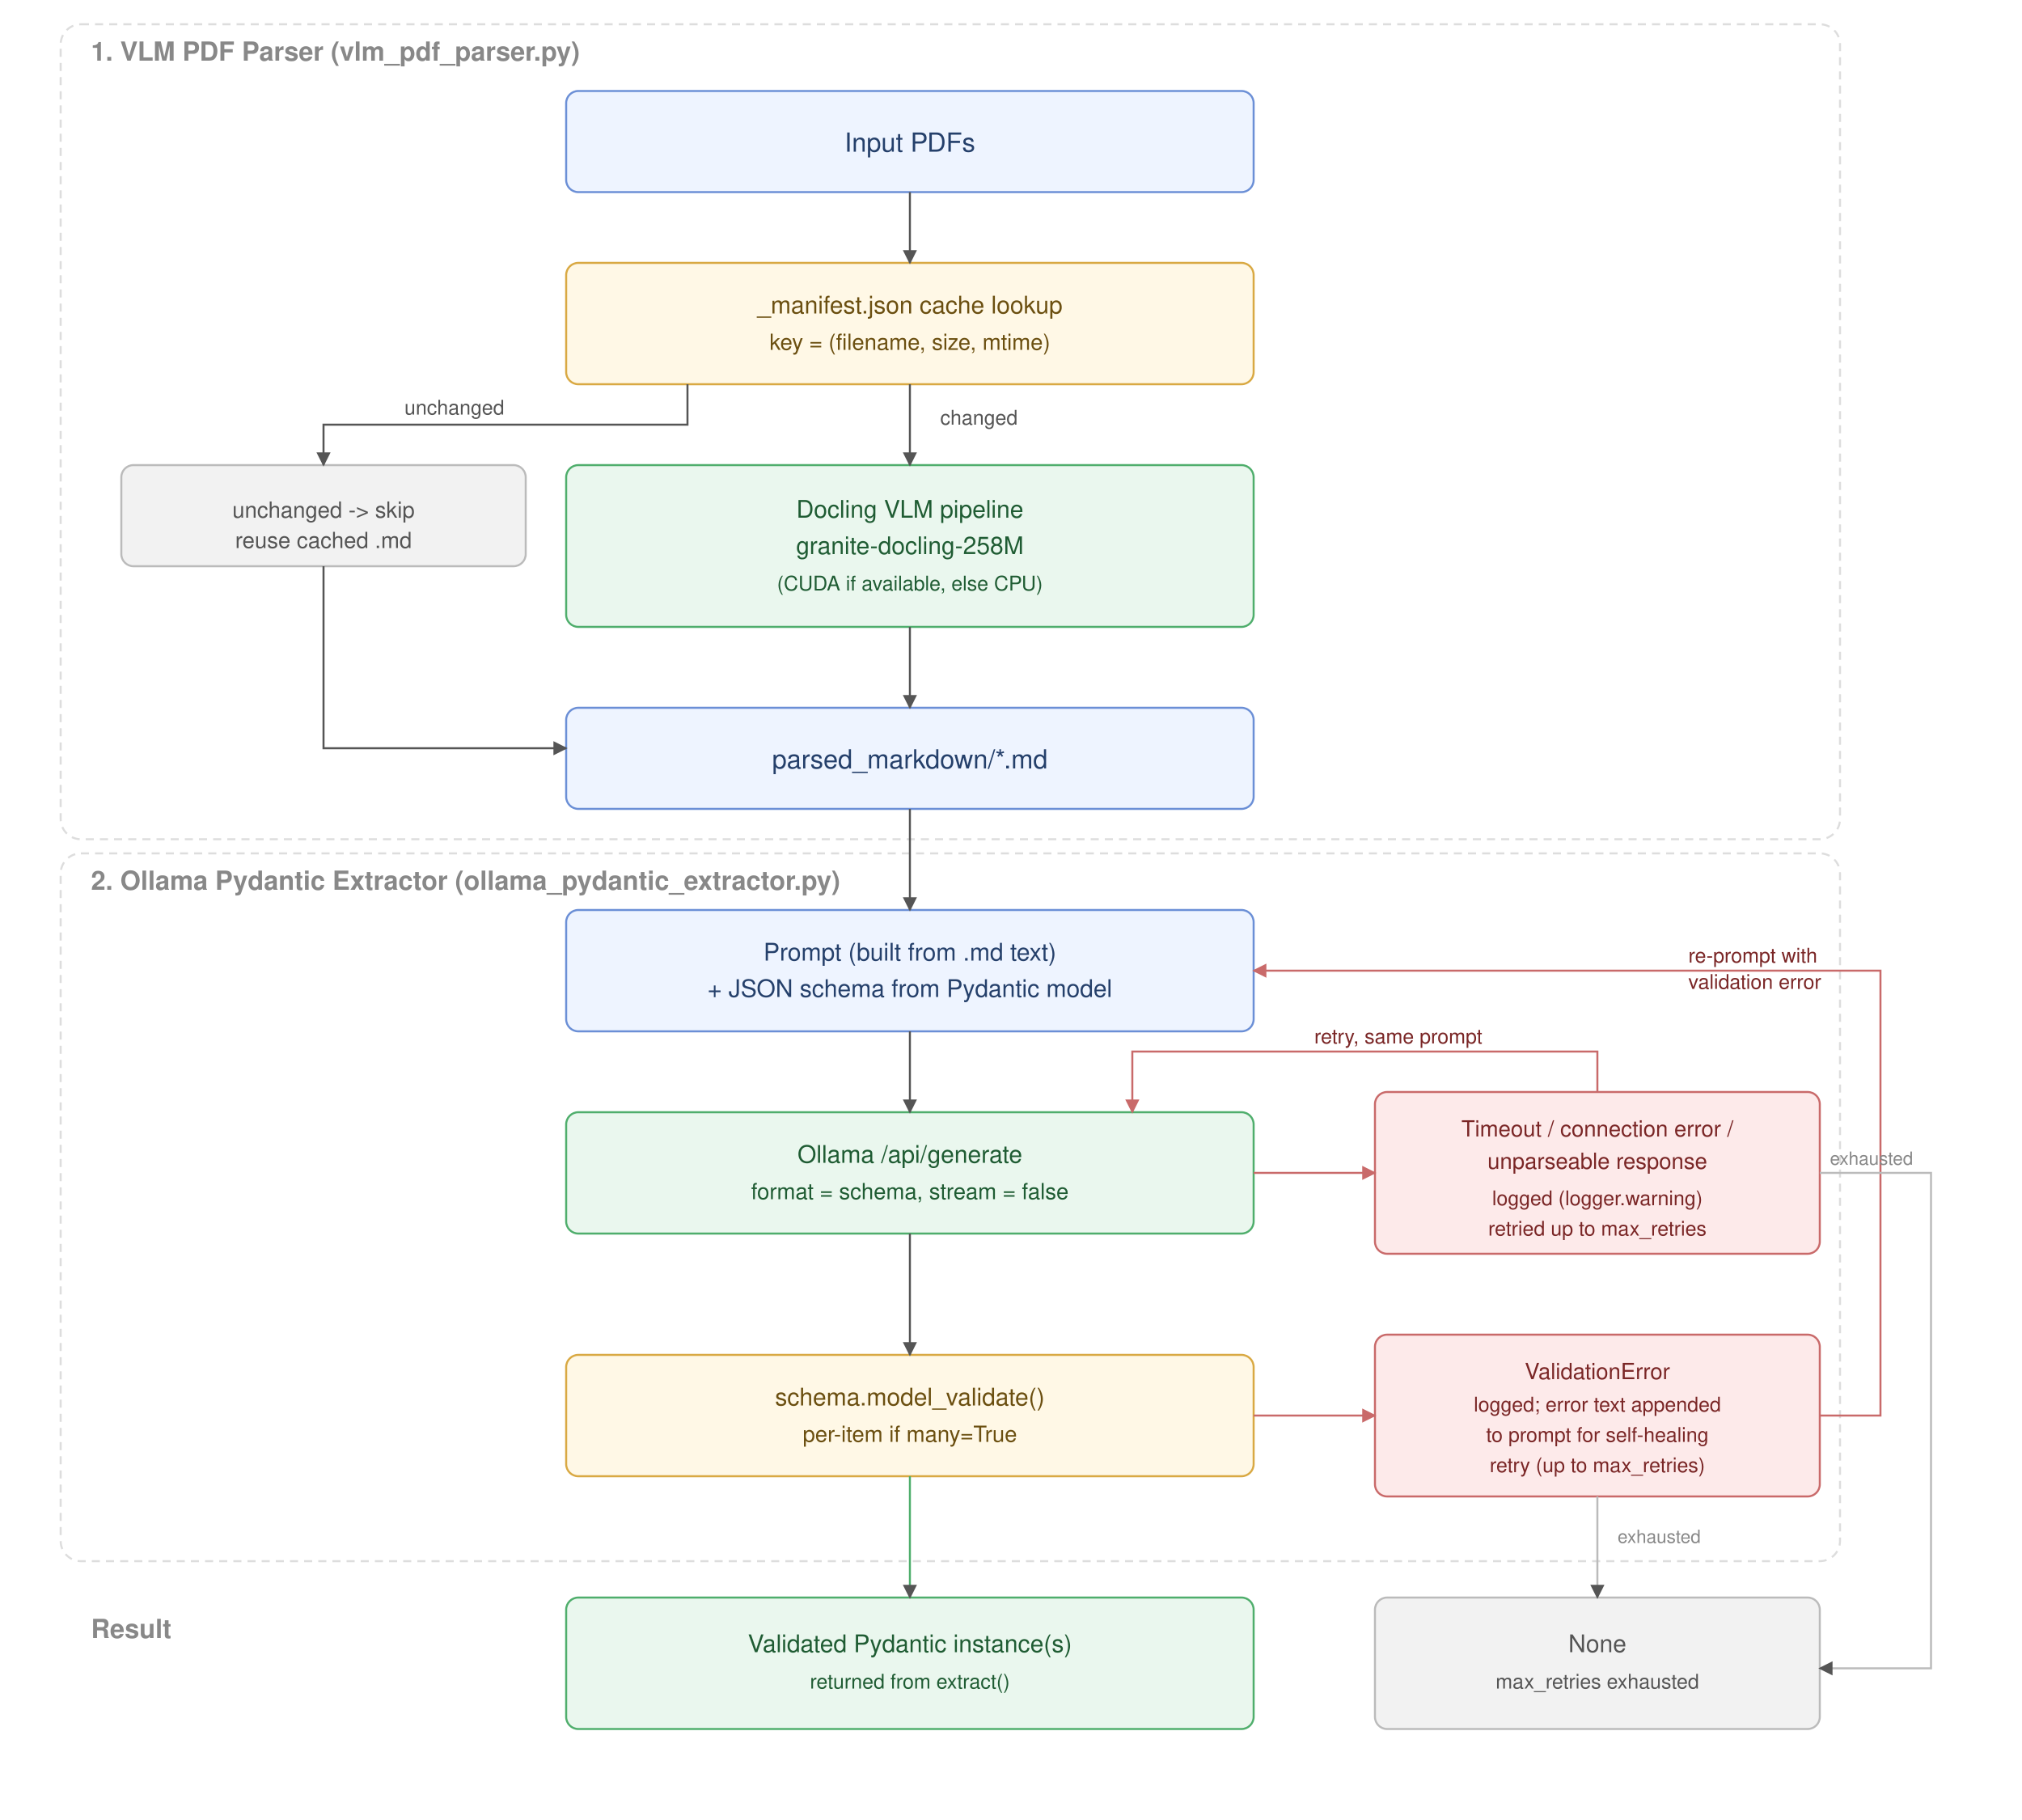
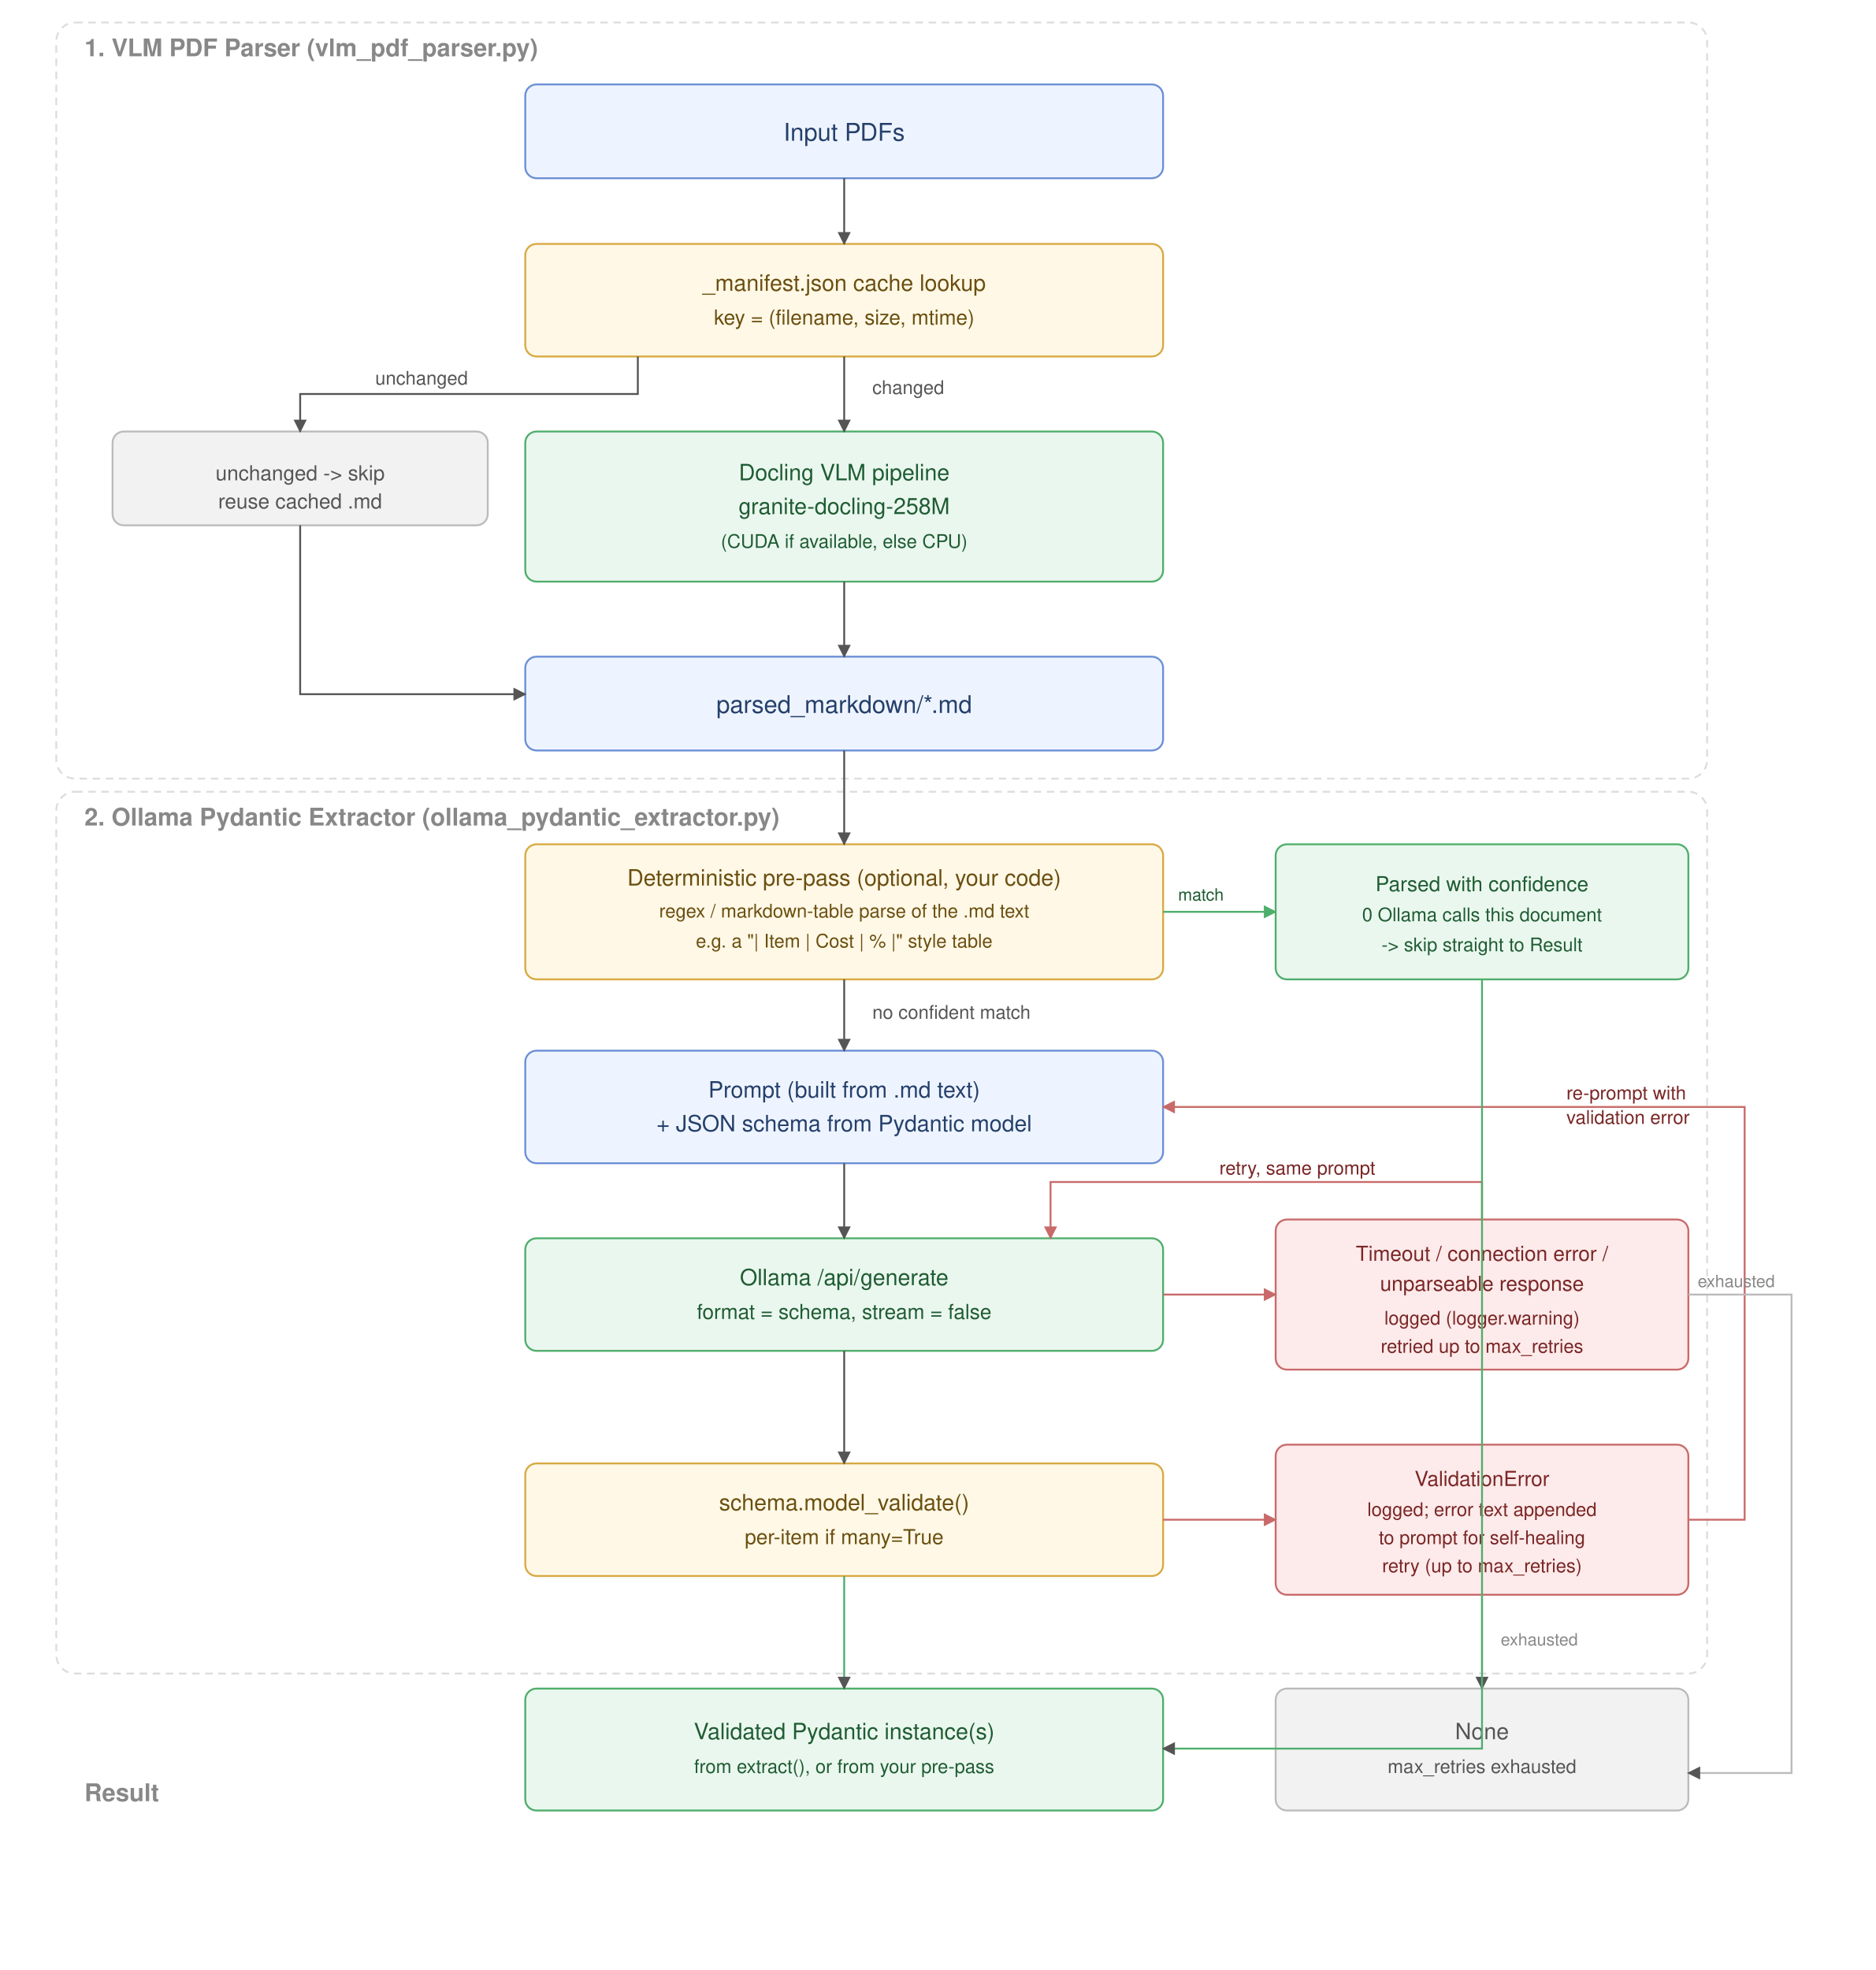
- <svg xmlns="http://www.w3.org/2000/svg" viewBox="0 0 1000 900" font-family="Segoe UI, Helvetica, Arial, sans-serif">
+ <svg xmlns="http://www.w3.org/2000/svg" viewBox="0 0 1000 1050" font-family="Segoe UI, Helvetica, Arial, sans-serif">
  <defs>
    <marker id="arrow" viewBox="0 0 10 10" refX="9" refY="5" markerWidth="7" markerHeight="7" orient="auto-start-reverse">
      <path d="M0,0 L10,5 L0,10 z" fill="#555" />
    </marker>
    <marker id="arrowRed" viewBox="0 0 10 10" refX="9" refY="5" markerWidth="7" markerHeight="7" orient="auto-start-reverse">
      <path d="M0,0 L10,5 L0,10 z" fill="#c96a6a" />
    </marker>
+     <marker id="arrowGreen" viewBox="0 0 10 10" refX="9" refY="5" markerWidth="7" markerHeight="7" orient="auto-start-reverse">
+       <path d="M0,0 L10,5 L0,10 z" fill="#4fae6c" />
+     </marker>
  </defs>
-   <rect x="0" y="0" width="1000" height="900" fill="#ffffff" />
+   <rect x="0" y="0" width="1000" height="1050" fill="#ffffff" />
  <text x="30" y="0" font-size="0"> </text>
  <rect x="30" y="12" width="880" height="403" rx="10" fill="none" stroke="#ddd" stroke-dasharray="4 3" />
  <text x="45" y="0" font-size="0"> </text>
  <text x="45" y="30" font-size="13" font-weight="600" fill="#888">1. VLM PDF Parser (vlm_pdf_parser.py)</text>
-   <rect x="30" y="422" width="880" height="350" rx="10" fill="none" stroke="#ddd" stroke-dasharray="4 3" />
+   <rect x="30" y="422" width="880" height="470" rx="10" fill="none" stroke="#ddd" stroke-dasharray="4 3" />
  <text x="45" y="440" font-size="13" font-weight="600" fill="#888">2. Ollama Pydantic Extractor (ollama_pydantic_extractor.py)</text>
-   <text x="45" y="810" font-size="13" font-weight="600" fill="#888">Result</text>
+   <text x="45" y="960" font-size="13" font-weight="600" fill="#888">Result</text>
  <rect x="280" y="45" width="340" height="50" rx="6" fill="#eef4ff" stroke="#6b8fd6" />
  <text x="450" y="75" font-size="13" text-anchor="middle" fill="#25406b">Input PDFs</text>
  <rect x="280" y="130" width="340" height="60" rx="6" fill="#fff8e6" stroke="#d9a943" />
  <text x="450" y="155" font-size="12" text-anchor="middle" fill="#6b4f10">_manifest.json cache lookup</text>
  <text x="450" y="173" font-size="11" text-anchor="middle" fill="#6b4f10">key = (filename, size, mtime)</text>
  <rect x="60" y="230" width="200" height="50" rx="6" fill="#f2f2f2" stroke="#bbb" />
  <text x="160" y="256" font-size="11" text-anchor="middle" fill="#555">unchanged -&gt; skip</text>
  <text x="160" y="271" font-size="11" text-anchor="middle" fill="#555">reuse cached .md</text>
  <rect x="280" y="230" width="340" height="80" rx="6" fill="#eaf7ee" stroke="#4fae6c" />
  <text x="450" y="256" font-size="12" text-anchor="middle" fill="#1f5c33">Docling VLM pipeline</text>
  <text x="450" y="274" font-size="12" text-anchor="middle" fill="#1f5c33">granite-docling-258M</text>
  <text x="450" y="292" font-size="10" text-anchor="middle" fill="#1f5c33">(CUDA if available, else CPU)</text>
  <rect x="280" y="350" width="340" height="50" rx="6" fill="#eef4ff" stroke="#6b8fd6" />
  <text x="450" y="380" font-size="13" text-anchor="middle" fill="#25406b">parsed_markdown/*.md</text>
-   <rect x="280" y="450" width="340" height="60" rx="6" fill="#eef4ff" stroke="#6b8fd6" />
-   <text x="450" y="475" font-size="12" text-anchor="middle" fill="#25406b">Prompt (built from .md text)</text>
-   <text x="450" y="493" font-size="12" text-anchor="middle" fill="#25406b">+ JSON schema from Pydantic model</text>
-   <rect x="280" y="550" width="340" height="60" rx="6" fill="#eaf7ee" stroke="#4fae6c" />
-   <text x="450" y="575" font-size="12" text-anchor="middle" fill="#1f5c33">Ollama /api/generate</text>
-   <text x="450" y="593" font-size="11" text-anchor="middle" fill="#1f5c33">format = schema, stream = false</text>
-   <rect x="680" y="540" width="220" height="80" rx="6" fill="#fdeaea" stroke="#c96a6a" />
-   <text x="790" y="562" font-size="11" text-anchor="middle" fill="#7a2626">Timeout / connection error /</text>
-   <text x="790" y="578" font-size="11" text-anchor="middle" fill="#7a2626">unparseable response</text>
-   <text x="790" y="596" font-size="10" text-anchor="middle" fill="#7a2626">logged (logger.warning)</text>
-   <text x="790" y="611" font-size="10" text-anchor="middle" fill="#7a2626">retried up to max_retries</text>
-   <rect x="280" y="670" width="340" height="60" rx="6" fill="#fff8e6" stroke="#d9a943" />
-   <text x="450" y="695" font-size="12" text-anchor="middle" fill="#6b4f10">schema.model_validate()</text>
-   <text x="450" y="713" font-size="11" text-anchor="middle" fill="#6b4f10">per-item if many=True</text>
-   <rect x="680" y="660" width="220" height="80" rx="6" fill="#fdeaea" stroke="#c96a6a" />
-   <text x="790" y="682" font-size="11" text-anchor="middle" fill="#7a2626">ValidationError</text>
-   <text x="790" y="698" font-size="10" text-anchor="middle" fill="#7a2626">logged; error text appended</text>
-   <text x="790" y="713" font-size="10" text-anchor="middle" fill="#7a2626">to prompt for self-healing</text>
-   <text x="790" y="728" font-size="10" text-anchor="middle" fill="#7a2626">retry (up to max_retries)</text>
-   <rect x="280" y="790" width="340" height="65" rx="6" fill="#eaf7ee" stroke="#4fae6c" />
-   <text x="450" y="817" font-size="12" text-anchor="middle" fill="#1f5c33">Validated Pydantic instance(s)</text>
-   <text x="450" y="835" font-size="10" text-anchor="middle" fill="#1f5c33">returned from extract()</text>
-   <rect x="680" y="790" width="220" height="65" rx="6" fill="#f2f2f2" stroke="#bbb" />
-   <text x="790" y="817" font-size="12" text-anchor="middle" fill="#555">None</text>
-   <text x="790" y="835" font-size="10" text-anchor="middle" fill="#555">max_retries exhausted</text>
+   <rect x="280" y="450" width="340" height="72" rx="6" fill="#fff8e6" stroke="#d9a943" />
+   <text x="450" y="472" font-size="12" text-anchor="middle" fill="#6b4f10">Deterministic pre-pass (optional, your code)</text>
+   <text x="450" y="489" font-size="10" text-anchor="middle" fill="#6b4f10">regex / markdown-table parse of the .md text</text>
+   <text x="450" y="505" font-size="10" text-anchor="middle" fill="#6b4f10">e.g. a "| Item | Cost | % |" style table</text>
+   <rect x="680" y="450" width="220" height="72" rx="6" fill="#eaf7ee" stroke="#4fae6c" />
+   <text x="790" y="475" font-size="11" text-anchor="middle" fill="#1f5c33">Parsed with confidence</text>
+   <text x="790" y="491" font-size="10" text-anchor="middle" fill="#1f5c33">0 Ollama calls this document</text>
+   <text x="790" y="507" font-size="10" text-anchor="middle" fill="#1f5c33">-&gt; skip straight to Result</text>
+   <rect x="280" y="560" width="340" height="60" rx="6" fill="#eef4ff" stroke="#6b8fd6" />
+   <text x="450" y="585" font-size="12" text-anchor="middle" fill="#25406b">Prompt (built from .md text)</text>
+   <text x="450" y="603" font-size="12" text-anchor="middle" fill="#25406b">+ JSON schema from Pydantic model</text>
+   <rect x="280" y="660" width="340" height="60" rx="6" fill="#eaf7ee" stroke="#4fae6c" />
+   <text x="450" y="685" font-size="12" text-anchor="middle" fill="#1f5c33">Ollama /api/generate</text>
+   <text x="450" y="703" font-size="11" text-anchor="middle" fill="#1f5c33">format = schema, stream = false</text>
+   <rect x="680" y="650" width="220" height="80" rx="6" fill="#fdeaea" stroke="#c96a6a" />
+   <text x="790" y="672" font-size="11" text-anchor="middle" fill="#7a2626">Timeout / connection error /</text>
+   <text x="790" y="688" font-size="11" text-anchor="middle" fill="#7a2626">unparseable response</text>
+   <text x="790" y="706" font-size="10" text-anchor="middle" fill="#7a2626">logged (logger.warning)</text>
+   <text x="790" y="721" font-size="10" text-anchor="middle" fill="#7a2626">retried up to max_retries</text>
+   <rect x="280" y="780" width="340" height="60" rx="6" fill="#fff8e6" stroke="#d9a943" />
+   <text x="450" y="805" font-size="12" text-anchor="middle" fill="#6b4f10">schema.model_validate()</text>
+   <text x="450" y="823" font-size="11" text-anchor="middle" fill="#6b4f10">per-item if many=True</text>
+   <rect x="680" y="770" width="220" height="80" rx="6" fill="#fdeaea" stroke="#c96a6a" />
+   <text x="790" y="792" font-size="11" text-anchor="middle" fill="#7a2626">ValidationError</text>
+   <text x="790" y="808" font-size="10" text-anchor="middle" fill="#7a2626">logged; error text appended</text>
+   <text x="790" y="823" font-size="10" text-anchor="middle" fill="#7a2626">to prompt for self-healing</text>
+   <text x="790" y="838" font-size="10" text-anchor="middle" fill="#7a2626">retry (up to max_retries)</text>
+   <rect x="280" y="900" width="340" height="65" rx="6" fill="#eaf7ee" stroke="#4fae6c" />
+   <text x="450" y="927" font-size="12" text-anchor="middle" fill="#1f5c33">Validated Pydantic instance(s)</text>
+   <text x="450" y="945" font-size="10" text-anchor="middle" fill="#1f5c33">from extract(), or from your pre-pass</text>
+   <rect x="680" y="900" width="220" height="65" rx="6" fill="#f2f2f2" stroke="#bbb" />
+   <text x="790" y="927" font-size="12" text-anchor="middle" fill="#555">None</text>
+   <text x="790" y="945" font-size="10" text-anchor="middle" fill="#555">max_retries exhausted</text>
  <path d="M450,95 V130" stroke="#555" fill="none" marker-end="url(#arrow)" />
  <path d="M340,190 V210 H160 V230" stroke="#555" fill="none" marker-end="url(#arrow)" />
  <text x="200" y="205" font-size="10" fill="#555">unchanged</text>
  <path d="M450,190 V230" stroke="#555" fill="none" marker-end="url(#arrow)" />
  <text x="465" y="210" font-size="10" fill="#555">changed</text>
  <path d="M160,280 V370 H280" stroke="#555" fill="none" marker-end="url(#arrow)" />
  <path d="M450,310 V350" stroke="#555" fill="none" marker-end="url(#arrow)" />
  <path d="M450,400 V450" stroke="#555" fill="none" marker-end="url(#arrow)" />
-   <path d="M450,510 V550" stroke="#555" fill="none" marker-end="url(#arrow)" />
-   <path d="M620,580 H680" stroke="#c96a6a" fill="none" marker-end="url(#arrowRed)" />
-   <path d="M790,540 V520 H560 V550" stroke="#c96a6a" fill="none" marker-end="url(#arrowRed)" />
-   <text x="650" y="516" font-size="10" fill="#7a2626">retry, same prompt</text>
-   <path d="M450,610 V670" stroke="#555" fill="none" marker-end="url(#arrow)" />
-   <path d="M620,700 H680" stroke="#c96a6a" fill="none" marker-end="url(#arrowRed)" />
-   <path d="M900,700 H930 V480 H620" stroke="#c96a6a" fill="none" marker-end="url(#arrowRed)" />
-   <text x="835" y="476" font-size="10" fill="#7a2626">re-prompt with</text>
-   <text x="835" y="489" font-size="10" fill="#7a2626">validation error</text>
-   <path d="M450,730 V790" stroke="#4fae6c" fill="none" marker-end="url(#arrow)" />
-   <path d="M790,740 V790" stroke="#bbb" fill="none" marker-end="url(#arrow)" />
-   <text x="800" y="763" font-size="9" fill="#888">exhausted</text>
-   <path d="M900,580 H955 V825 H900" stroke="#bbb" fill="none" marker-end="url(#arrow)" />
-   <text x="905" y="576" font-size="9" fill="#888">exhausted</text>
+   <path d="M620,486 H680" stroke="#4fae6c" fill="none" marker-end="url(#arrowGreen)" />
+   <text x="628" y="480" font-size="9" fill="#1f5c33">match</text>
+   <path d="M450,522 V560" stroke="#555" fill="none" marker-end="url(#arrow)" />
+   <text x="465" y="543" font-size="10" fill="#555">no confident match</text>
+   <path d="M450,620 V660" stroke="#555" fill="none" marker-end="url(#arrow)" />
+   <path d="M620,690 H680" stroke="#c96a6a" fill="none" marker-end="url(#arrowRed)" />
+   <path d="M790,650 V630 H560 V660" stroke="#c96a6a" fill="none" marker-end="url(#arrowRed)" />
+   <text x="650" y="626" font-size="10" fill="#7a2626">retry, same prompt</text>
+   <path d="M450,720 V780" stroke="#555" fill="none" marker-end="url(#arrow)" />
+   <path d="M620,810 H680" stroke="#c96a6a" fill="none" marker-end="url(#arrowRed)" />
+   <path d="M900,810 H930 V590 H620" stroke="#c96a6a" fill="none" marker-end="url(#arrowRed)" />
+   <text x="835" y="586" font-size="10" fill="#7a2626">re-prompt with</text>
+   <text x="835" y="599" font-size="10" fill="#7a2626">validation error</text>
+   <path d="M450,840 V900" stroke="#4fae6c" fill="none" marker-end="url(#arrow)" />
+   <path d="M790,850 V900" stroke="#bbb" fill="none" marker-end="url(#arrow)" />
+   <text x="800" y="877" font-size="9" fill="#888">exhausted</text>
+   <path d="M900,690 H955 V945 H900" stroke="#bbb" fill="none" marker-end="url(#arrow)" />
+   <text x="905" y="686" font-size="9" fill="#888">exhausted</text>
+   <path d="M790,522 V932 H620" stroke="#4fae6c" fill="none" marker-end="url(#arrow)" />
</svg>
